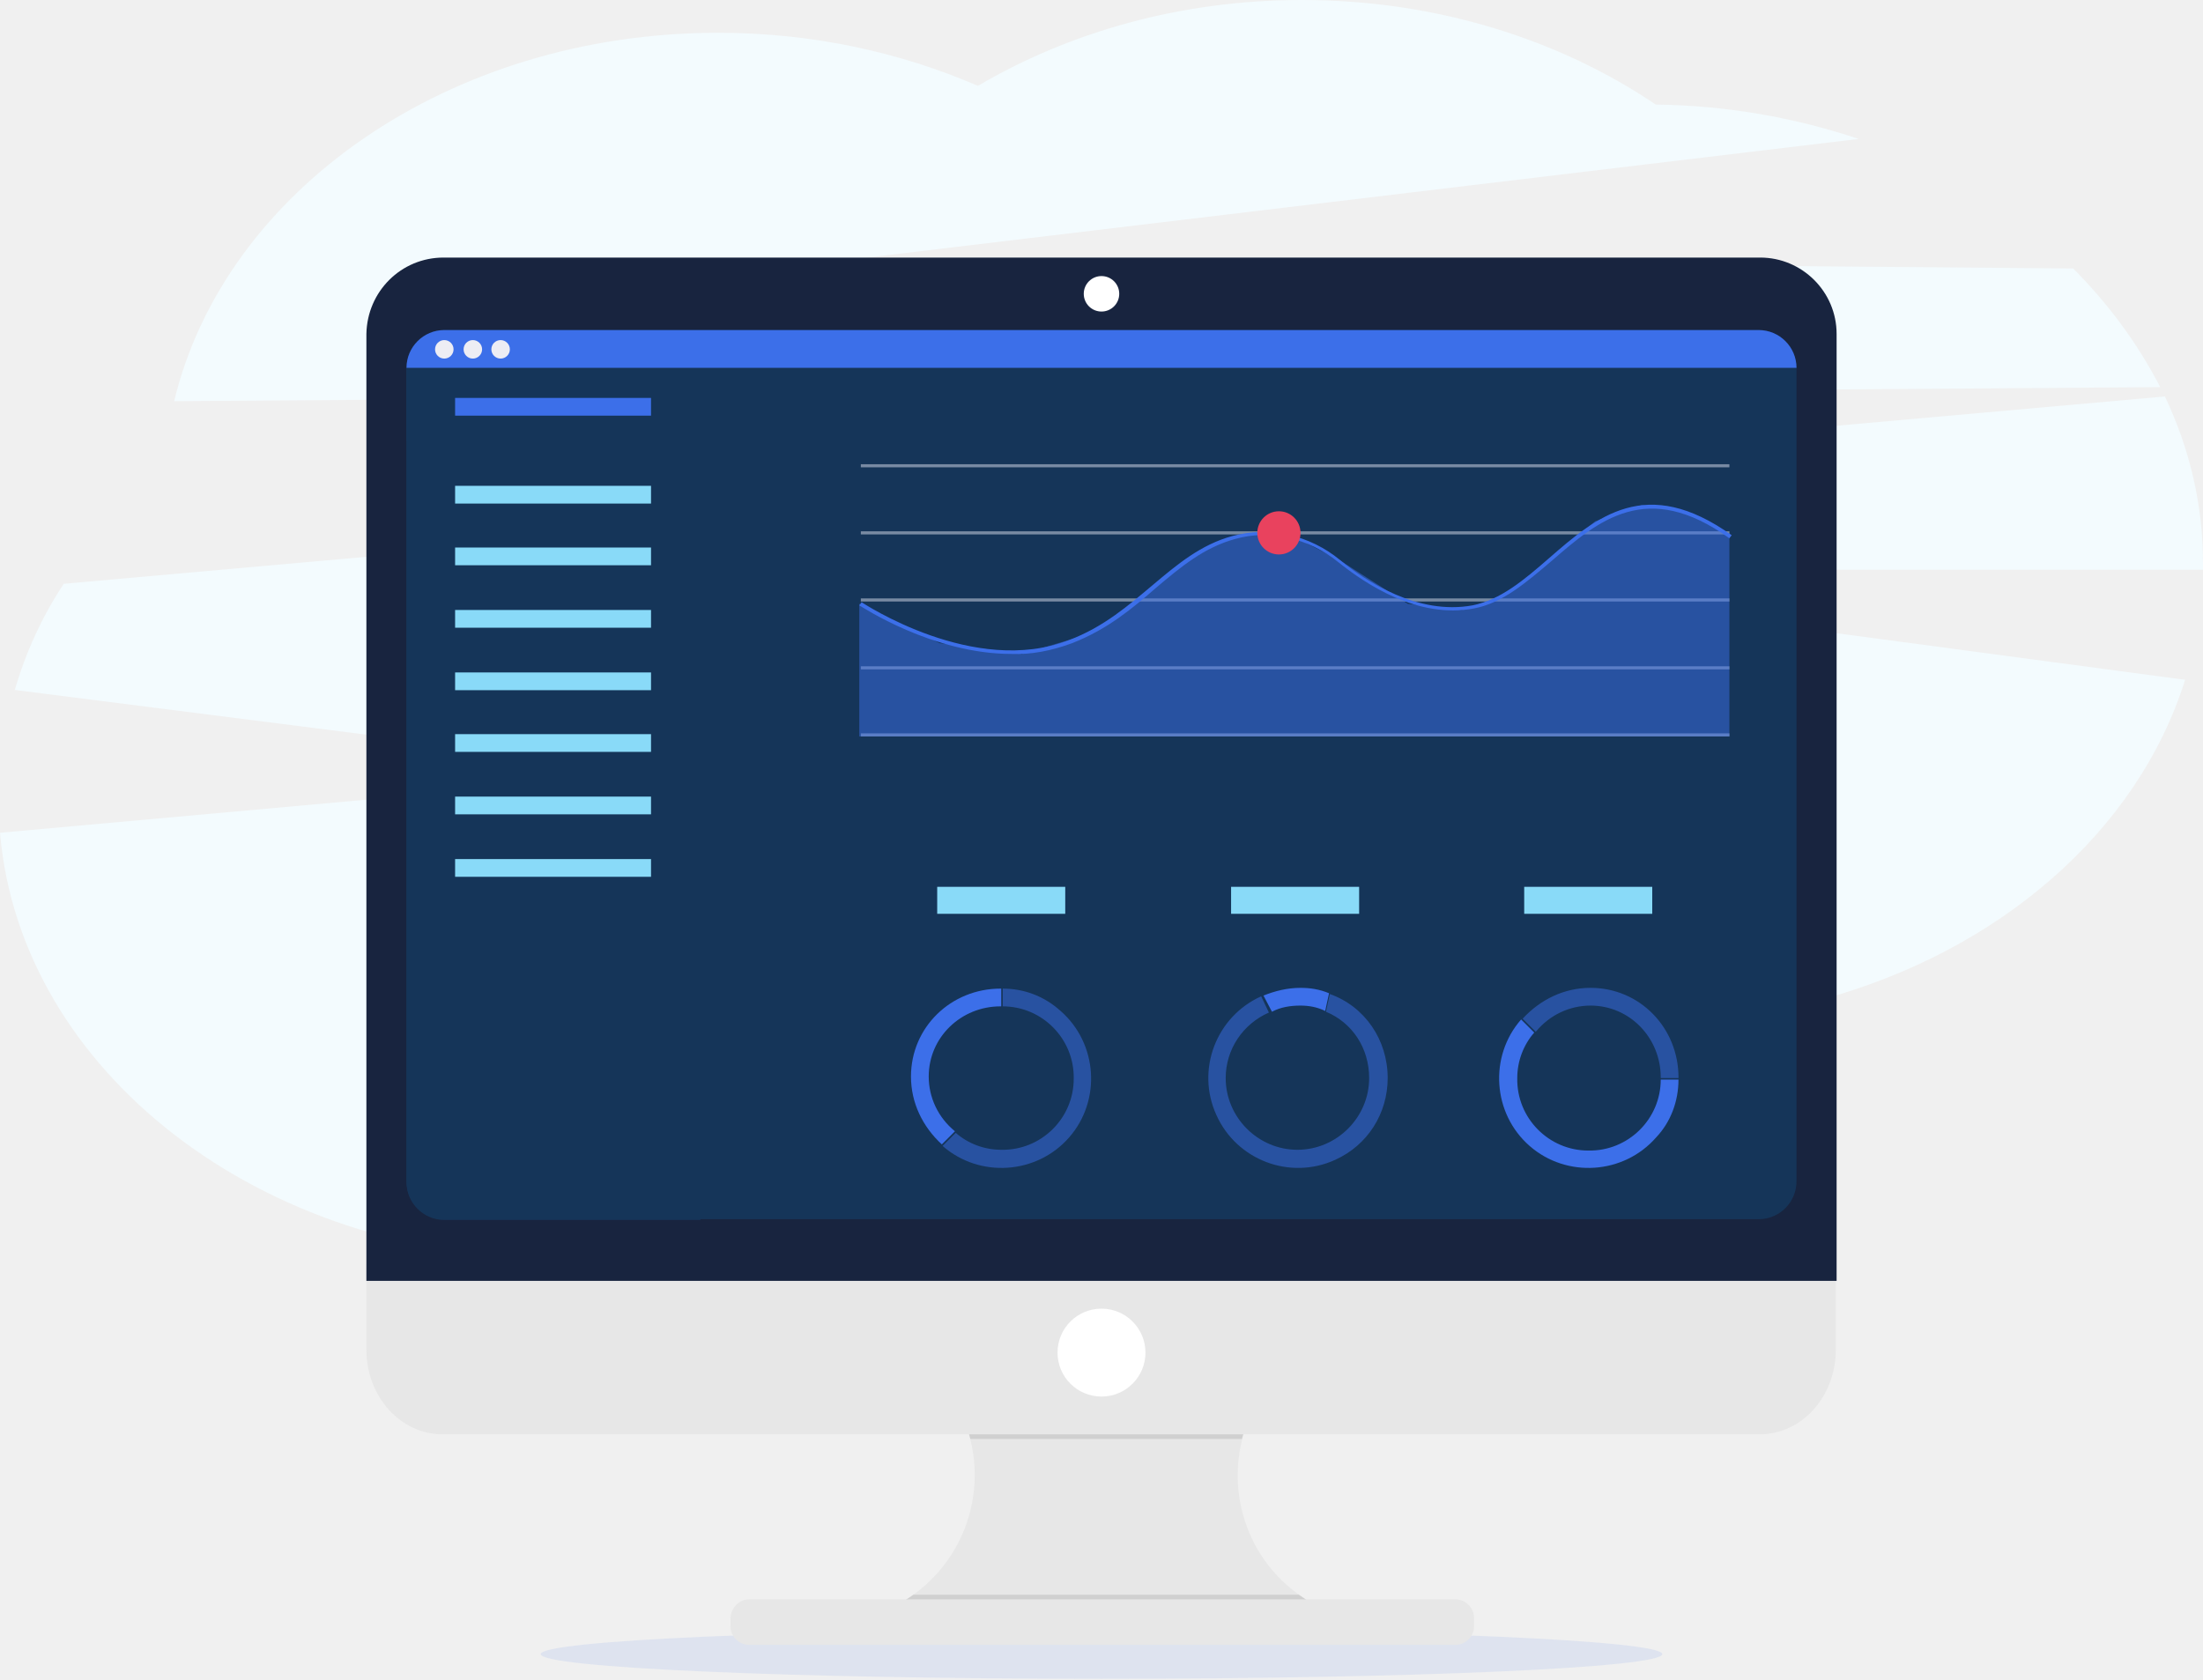
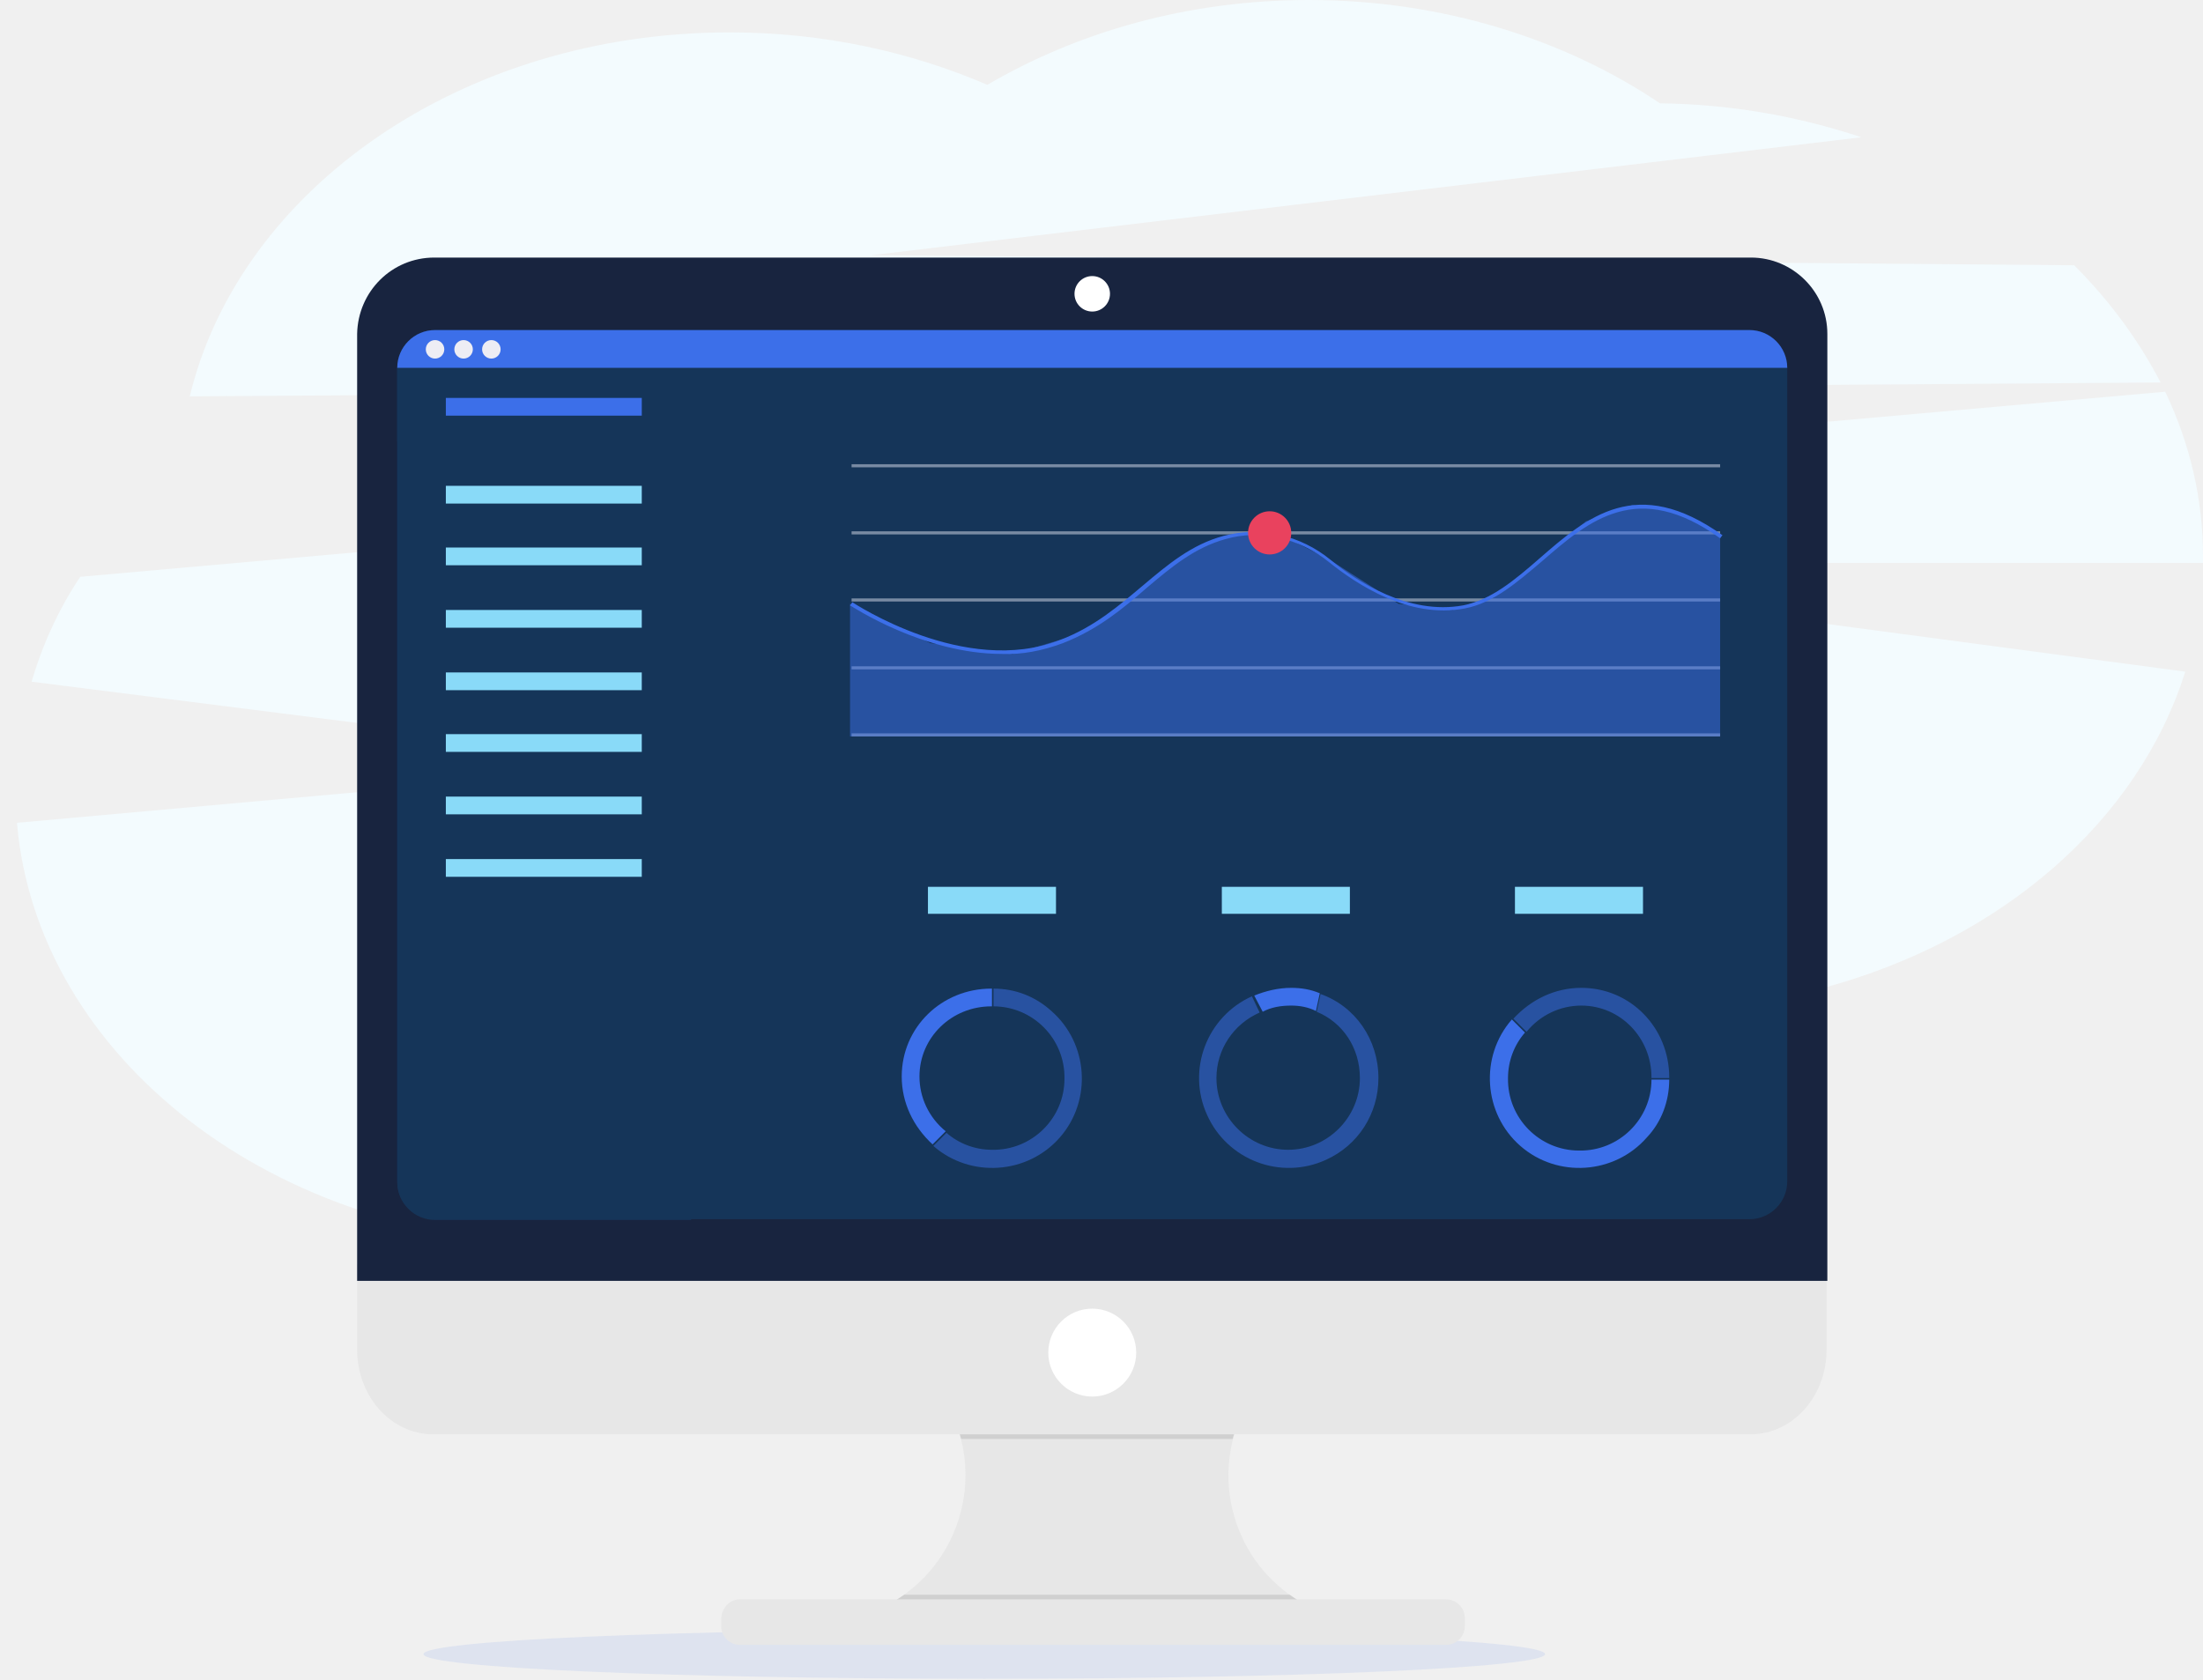
<svg xmlns="http://www.w3.org/2000/svg" version="1.1" id="cb7db7bb-371f-430c-ab8e-9f8547f8cfe6" x="0" y="0" viewBox="0 0 285.6 217.8" xml:space="preserve">
-   <defs id="defs4297" />
-   <style id="style4234">.st2{fill:#e7e7e7}.st3{opacity:.1;enable-background:new}.st5{fill:#153559}.st6{fill:#fff}.st7{fill:#3c6fe9}.st8{fill:#ededf4}.st9{fill:#89daf8}.st11{opacity:.5;enable-background:new;fill:#3c6fe9}</style>
-   <path d="M 280.054,50.201 C 277.132,44.533 273.302,39.371 268.768,34.817 L 111.561,33.501 240.954,18.016 C 232.489,15.182 223.621,13.664 214.652,13.562 202.257,5.162 186.234,0 168.8,0 153.08,0 138.669,4.15 126.778,11.133 116.7,6.781 105.313,4.251 93.119,4.251 c -34.968,0 -63.991,20.546 -70.541,47.772 z m 5.543,22.773 c 0,-7.49 -1.713,-14.777 -4.938,-21.558 L 8.268,75.706 C 5.446,79.957 3.33,84.613 1.919,89.471 l 84.347,10.728 -86.262,7.793 c 2.62,30.869 33.759,55.16 71.751,55.16 19.147,0 36.48,-6.174 49.379,-16.194 12.899,10.222 30.534,16.599 49.883,16.599 28.72,0 53.511,-13.866 64.999,-33.906 23.178,-6.275 41.116,-21.862 47.263,-41.497 L 176.56,73.884 h 109.037 z" id="path4236" style="fill:#f3fbfe;stroke-width:1.01" />
-   <ellipse cx="142.8" cy="214.5" rx="72.7" ry="3.2" id="ellipse4238" style="opacity:0.1;fill:#3c6fe9" />
-   <path class="st2" d="m 171.9,208.8 v 2 h -58 v -1.6 c 9.9,-3.7 14.9,-14.6 11.3,-24.5 -1.8,-4.7 -5.3,-8.6 -9.9,-10.7 h 56.3 c -9.6,4.4 -13.8,15.7 -9.4,25.3 1.9,4.2 5.4,7.6 9.7,9.5 z" id="path4240" style="fill:#e7e7e7" />
-   <path class="st3" d="m 171.5,174 c -5.2,2.4 -9.1,7 -10.5,12.6 H 125.8 C 124.4,181 120.5,176.4 115.3,174 Z" id="path4242" style="opacity:0.1;enable-background:new" />
-   <path class="st2" d="m 47.5,164 v 11 c 0,6.1 4.4,11 9.9,11 h 170.7 c 5.5,0 9.9,-4.9 9.9,-11 v -11 z" id="path4244" style="fill:#e7e7e7" />
-   <path class="st3" d="m 171.9,208.8 v 2 h -58 v -1.6 c 1.6,-0.6 3.1,-1.4 4.5,-2.4 h 50 c 1.1,0.8 2.3,1.5 3.5,2 z" id="path4246" style="opacity:0.1;enable-background:new" />
-   <path class="st2" d="m 97.1,207.4 h 91.6 c 1.3,0 2.4,1.1 2.4,2.4 v 1.1 c 0,1.3 -1.1,2.4 -2.4,2.4 H 97.1 c -1.3,0 -2.4,-1.1 -2.4,-2.4 v -1.1 c 0.1,-1.3 1.1,-2.4 2.4,-2.4 z" id="path4248" style="fill:#e7e7e7" />
-   <path d="m 238.1,43.3 c 0,-5.5 -4.5,-9.9 -9.9,-9.9 H 57.5 c -5.5,0 -9.9,4.4 -10,9.9 v 122.8 h 190.6 z" id="path4250" style="fill:#18243f" />
-   <path class="st5" d="m 232.9,47.7 v 105.5 c 0,2.7 -2.2,4.9 -4.9,4.9 H 57.6 c -2.7,0 -4.9,-2.2 -4.9,-4.9 V 47.7 c 0,-2.7 2.2,-4.9 4.9,-4.9 H 228 c 2.7,0 4.9,2.2 4.9,4.9 z" id="path4252" style="fill:#153559" />
-   <circle class="st6" cx="142.8" cy="38.1" r="2.3" id="circle4254" style="fill:#ffffff" />
-   <circle class="st6" cx="142.8" cy="175.4" r="5.7" id="circle4256" style="fill:#ffffff" />
-   <path class="st5" d="M 90.8,45.3 V 158.2 H 57.6 c -2.7,0 -4.9,-2.2 -4.9,-4.9 V 47.7 l 0.2,-0.7 0.5,-1.8 z" id="path4258" style="fill:#153559" />
-   <path class="st5" d="M 95,47.1 V 57.2 H 52.7 v -9.5 l 0.2,-0.6 z" id="path4260" style="fill:#153559" />
-   <path class="st7" d="M 232.9,47.7 H 52.7 c 0,-2.7 2.2,-4.9 4.9,-4.9 H 228 c 2.7,0 4.9,2.2 4.9,4.9 z" id="path4262" style="fill:#3c6fe9" />
-   <circle class="st8" cx="57.6" cy="45.3" r="1.2" id="circle4264" style="fill:#ededf4" />
-   <circle class="st8" cx="61.3" cy="45.3" r="1.2" id="circle4266" style="fill:#ededf4" />
-   <circle class="st8" cx="64.9" cy="45.3" r="1.2" id="circle4268" style="fill:#ededf4" />
-   <path class="st7" d="m 59,51.6 h 25.4 v 2.3 H 59 Z" id="path4270" style="fill:#3c6fe9" />
-   <path class="st9" d="m 59,63 h 25.4 v 2.3 H 59 Z m 0,8 h 25.4 v 2.3 H 59 Z m 0,8.1 h 25.4 v 2.3 H 59 Z m 0,8.1 h 25.4 v 2.3 H 59 Z m 0,8 h 25.4 v 2.3 H 59 Z m 0,8.1 h 25.4 v 2.3 H 59 Z m 0,8.1 h 25.4 v 2.3 H 59 Z" id="path4272" style="fill:#89daf8" />
-   <path d="m 111.6,60.2 h 112.6 v 0.4 H 111.6 Z m 0,8.7 h 112.6 v 0.4 H 111.6 Z m 0,8.7 H 224.2 V 78 H 111.6 Z m 0,8.8 h 112.6 v 0.4 H 111.6 Z m 0,8.7 h 112.6 v 0.4 H 111.6 Z" id="path4274" style="opacity:0.5;fill:#dce0ed" />
-   <path class="st11" d="M 224.2,95.5 H 111.4 V 78.3 l 10.4,5.1 10.7,1.4 9.4,-2.8 11.3,-8.8 5.7,-3.3 4.2,-0.8 4,0.2 6.5,3.3 8.9,5.7 7,0.8 5.6,-1.9 11.7,-9.6 6,-2.1 6.3,1 5.1,2.9 z" id="path4276" style="opacity:0.5;fill:#3c6fe9;enable-background:new" />
-   <path class="st7" d="m 131.1,84.8 c -10.2,0 -19.5,-6.2 -19.7,-6.3 l 0.3,-0.4 c 0.2,0.1 14.6,9.7 26.9,4.9 4.5,-1.7 7.7,-4.5 10.8,-7.1 3.2,-2.7 6.3,-5.3 10.4,-6.4 4.8,-1.3 10,-0.1 13.9,3.1 3.4,2.8 10.1,7.2 17.2,5.9 3.6,-0.7 6.7,-3.3 9.9,-6.1 6.2,-5.4 12.6,-10.9 23.7,-3 l -0.3,0.4 c -10.7,-7.7 -17,-2.3 -23,2.9 -3.3,2.8 -6.4,5.5 -10.1,6.2 -7.3,1.4 -14.1,-3.2 -17.6,-6 -3.8,-3.1 -8.9,-4.3 -13.4,-3 -4,1.1 -7,3.6 -10.2,6.3 -3.1,2.7 -6.3,5.4 -10.9,7.2 -2.7,1 -5.3,1.5 -7.9,1.4 z" id="path4278" style="fill:#3c6fe9" />
-   <circle cx="165.8" cy="69.1" r="2.8" id="circle4280" style="fill:#e9425e" />
-   <path class="st9" d="m 121.5,115 h 16.6 v 3.5 h -16.6 z m 38.1,0 h 16.6 v 3.5 h -16.6 z m 38,0 h 16.6 v 3.5 h -16.6 z" id="path4282" style="fill:#89daf8" />
-   <path class="st7" d="m 120.4,139.6 c 0,-5.1 4.2,-9.1 9.3,-9.1 h 0.1 v -2.3 h -0.1 c -6.4,0 -11.6,5 -11.6,11.4 0,3.4 1.5,6.5 4,8.8 l 1.7,-1.7 c -2.2,-1.8 -3.4,-4.4 -3.4,-7.1 z" id="path4284" style="fill:#3c6fe9" />
-   <path class="st11" d="m 130,128.2 v 2.3 c 5.1,0 9.3,4.2 9.2,9.4 0,5.1 -4.2,9.3 -9.4,9.2 -2.2,0 -4.3,-0.8 -5.9,-2.2 l -1.7,1.7 c 4.8,4.2 12.2,3.7 16.4,-1.1 4.2,-4.8 3.7,-12.2 -1.1,-16.4 -2.1,-1.9 -4.7,-2.9 -7.5,-2.9 z m 76.2,2.2 c 5.1,0 9.1,4.2 9.1,9.3 v 0.1 h 2.3 v -0.1 c 0,-6.4 -5,-11.6 -11.4,-11.6 -3.4,0 -6.5,1.5 -8.8,4 l 1.7,1.7 c 1.8,-2.2 4.4,-3.4 7.1,-3.4 z" id="path4286" style="opacity:0.5;fill:#3c6fe9;enable-background:new" />
-   <path class="st7" d="m 217.6,140 h -2.3 c 0,5.1 -4.2,9.3 -9.4,9.2 -5.1,0 -9.3,-4.2 -9.2,-9.4 0,-2.2 0.8,-4.3 2.2,-5.9 l -1.7,-1.7 c -4.2,4.8 -3.7,12.2 1.1,16.4 4.8,4.2 12.2,3.7 16.4,-1.1 1.9,-2 2.9,-4.7 2.9,-7.5 z" id="path4288" style="fill:#3c6fe9" />
-   <path class="st11" d="m 172.4,128.9 -0.5,2.3 c 3.4,1.4 5.6,4.7 5.6,8.6 0,5.1 -4.2,9.3 -9.3,9.3 -5.1,0 -9.3,-4.2 -9.3,-9.3 0,-3.7 2.2,-7 5.6,-8.5 l -1,-2.1 c -5.8,2.6 -8.5,9.5 -5.8,15.4 2.6,5.8 9.5,8.5 15.4,5.8 4.2,-1.9 6.8,-6 6.8,-10.6 0,-5 -3,-9.3 -7.5,-10.9 z" id="path4290" style="opacity:0.5;fill:#3c6fe9;enable-background:new" />
-   <path class="st7" d="m 168.6,130.4 c 1.1,0 2.2,0.2 3.2,0.7 l 0.5,-2.3 c -1.2,-0.5 -2.4,-0.7 -3.7,-0.7 -1.7,0 -3.3,0.4 -4.8,1 l 1.1,2.1 c 1.1,-0.6 2.4,-0.8 3.7,-0.8 z" id="path4292" style="fill:#3c6fe9" />
+   <style>.st2{fill:#e7e7e7}.st3{opacity:.1;enable-background:new}.st5{fill:#153559}.st6{fill:#fff}.st7{fill:#3c6fe9}.st8{fill:#ededf4}.st9{fill:#89daf8}.st11{opacity:.5;enable-background:new;fill:#3c6fe9}</style>
+   <path d="M280.1 49.6c-2.9-5.6-6.7-10.7-11.2-15.2l-156-1.3 128.4-15.3c-8.4-2.8-17.2-4.3-26.1-4.4C202.9 5.1 187 0 169.7 0c-15.6 0-29.9 4.1-41.7 11-10-4.3-21.3-6.8-33.4-6.8-34.7 0-63.5 20.3-70 47.2l255.5-1.8zm5.5 22.5c0-7.4-1.7-14.6-4.9-21.3l-270.3 24C7.6 79 5.5 83.6 4.1 88.4L87.8 99l-85.6 7.7c2.6 30.5 33.5 54.5 71.2 54.5 19 0 36.2-6.1 49-16 12.8 10.1 30.3 16.4 49.5 16.4 28.5 0 53.1-13.7 64.5-33.5 23-6.2 40.8-21.6 46.9-41L177.4 73h108.2v-.9z" fill="#f3fbfe" />
+   <ellipse cx="127.6" cy="214.5" rx="72.7" ry="3.2" opacity=".1" fill="#3c6fe9" />
+   <path class="st2" d="M170.7 208.8v2h-58v-1.6c9.9-3.7 14.9-14.6 11.3-24.5-1.8-4.7-5.3-8.6-9.9-10.7h56.3c-9.6 4.4-13.8 15.7-9.4 25.3 1.9 4.2 5.4 7.6 9.7 9.5z" />
+   <path class="st3" d="M170.3 174c-5.2 2.4-9.1 7-10.5 12.6h-35.2c-1.4-5.6-5.3-10.2-10.5-12.6h56.2z" />
+   <path class="st2" d="M46.3 164v11c0 6.1 4.4 11 9.9 11h170.7c5.5 0 9.9-4.9 9.9-11v-11H46.3z" />
+   <path class="st3" d="M170.7 208.8v2h-58v-1.6c1.6-.6 3.1-1.4 4.5-2.4h50c1.1.8 2.3 1.5 3.5 2z" />
+   <path class="st2" d="M95.9 207.4h91.6c1.3 0 2.4 1.1 2.4 2.4v1.1c0 1.3-1.1 2.4-2.4 2.4H95.9c-1.3 0-2.4-1.1-2.4-2.4v-1.1c.1-1.3 1.1-2.4 2.4-2.4z" />
+   <path d="M236.9 43.3c0-5.5-4.5-9.9-9.9-9.9H56.3c-5.5 0-9.9 4.4-10 9.9v122.8h190.6V43.3z" fill="#18243f" />
+   <path class="st5" d="M231.7 47.7v105.5c0 2.7-2.2 4.9-4.9 4.9H56.4c-2.7 0-4.9-2.2-4.9-4.9V47.7c0-2.7 2.2-4.9 4.9-4.9h170.4c2.7 0 4.9 2.2 4.9 4.9z" />
+   <circle class="st6" cx="141.6" cy="38.1" r="2.3" />
+   <circle class="st6" cx="141.6" cy="175.4" r="5.7" />
+   <path class="st5" d="M89.6 45.3v112.9H56.4c-2.7 0-4.9-2.2-4.9-4.9V47.7l.2-.7.5-1.8 37.4.1z" />
+   <path class="st5" d="M93.8 47.1v10.1H51.5v-9.5l.2-.6z" />
+   <path class="st7" d="M231.7 47.7H51.5c0-2.7 2.2-4.9 4.9-4.9h170.4c2.7 0 4.9 2.2 4.9 4.9z" />
+   <circle class="st8" cx="56.4" cy="45.3" r="1.2" />
+   <circle class="st8" cx="60.1" cy="45.3" r="1.2" />
+   <circle class="st8" cx="63.7" cy="45.3" r="1.2" />
+   <path class="st7" d="M57.8 51.6h25.4v2.3H57.8z" />
+   <path class="st9" d="M57.8 63h25.4v2.3H57.8zm0 8h25.4v2.3H57.8zm0 8.1h25.4v2.3H57.8zm0 8.1h25.4v2.3H57.8zm0 8h25.4v2.3H57.8zm0 8.1h25.4v2.3H57.8zm0 8.1h25.4v2.3H57.8z" />
+   <path d="M110.4 60.2H223v.4H110.4zm0 8.7H223v.4H110.4zm0 8.7H223v.4H110.4zm0 8.8H223v.4H110.4zm0 8.7H223v.4H110.4z" opacity=".5" fill="#dce0ed" />
+   <path class="st11" d="M223 95.5H110.2V78.3l10.4 5.1 10.7 1.4 9.4-2.8 11.3-8.8 5.7-3.3 4.2-.8 4 .2 6.5 3.3 8.9 5.7 7 .8 5.6-1.9 11.7-9.6 6-2.1 6.3 1 5.1 2.9z" />
+   <path class="st7" d="M129.9 84.8c-10.2 0-19.5-6.2-19.7-6.3l.3-.4c.2.1 14.6 9.7 26.9 4.9 4.5-1.7 7.7-4.5 10.8-7.1 3.2-2.7 6.3-5.3 10.4-6.4 4.8-1.3 10-.1 13.9 3.1 3.4 2.8 10.1 7.2 17.2 5.9 3.6-.7 6.7-3.3 9.9-6.1 6.2-5.4 12.6-10.9 23.7-3l-.3.4c-10.7-7.7-17-2.3-23 2.9-3.3 2.8-6.4 5.5-10.1 6.2-7.3 1.4-14.1-3.2-17.6-6-3.8-3.1-8.9-4.3-13.4-3-4 1.1-7 3.6-10.2 6.3-3.1 2.7-6.3 5.4-10.9 7.2-2.7 1-5.3 1.5-7.9 1.4z" />
+   <circle cx="164.6" cy="69.1" r="2.8" fill="#e9425e" />
+   <path class="st9" d="M120.3 115h16.6v3.5h-16.6zm38.1 0H175v3.5h-16.6zm38 0H213v3.5h-16.6z" />
+   <path class="st7" d="M119.2 139.6c0-5.1 4.2-9.1 9.3-9.1h.1v-2.3h-.1c-6.4 0-11.6 5-11.6 11.4 0 3.4 1.5 6.5 4 8.8l1.7-1.7c-2.2-1.8-3.4-4.4-3.4-7.1z" />
+   <path class="st11" d="M128.8 128.2v2.3c5.1 0 9.3 4.2 9.2 9.4 0 5.1-4.2 9.3-9.4 9.2-2.2 0-4.3-.8-5.9-2.2l-1.7 1.7c4.8 4.2 12.2 3.7 16.4-1.1 4.2-4.8 3.7-12.2-1.1-16.4-2.1-1.9-4.7-2.9-7.5-2.9zm76.2 2.2c5.1 0 9.1 4.2 9.1 9.3v.1h2.3v-.1c0-6.4-5-11.6-11.4-11.6-3.4 0-6.5 1.5-8.8 4l1.7 1.7c1.8-2.2 4.4-3.4 7.1-3.4z" />
+   <path class="st7" d="M216.4 140h-2.3c0 5.1-4.2 9.3-9.4 9.2-5.1 0-9.3-4.2-9.2-9.4 0-2.2.8-4.3 2.2-5.9l-1.7-1.7c-4.2 4.8-3.7 12.2 1.1 16.4 4.8 4.2 12.2 3.7 16.4-1.1 1.9-2 2.9-4.7 2.9-7.5z" />
+   <path class="st11" d="M171.2 128.9l-.5 2.3c3.4 1.4 5.6 4.7 5.6 8.6 0 5.1-4.2 9.3-9.3 9.3-5.1 0-9.3-4.2-9.3-9.3 0-3.7 2.2-7 5.6-8.5l-1-2.1c-5.8 2.6-8.5 9.5-5.8 15.4 2.6 5.8 9.5 8.5 15.4 5.8 4.2-1.9 6.8-6 6.8-10.6 0-5-3-9.3-7.5-10.9z" />
+   <path class="st7" d="M167.4 130.4c1.1 0 2.2.2 3.2.7l.5-2.3c-1.2-.5-2.4-.7-3.7-.7-1.7 0-3.3.4-4.8 1l1.1 2.1c1.1-.6 2.4-.8 3.7-.8z" />
</svg>
